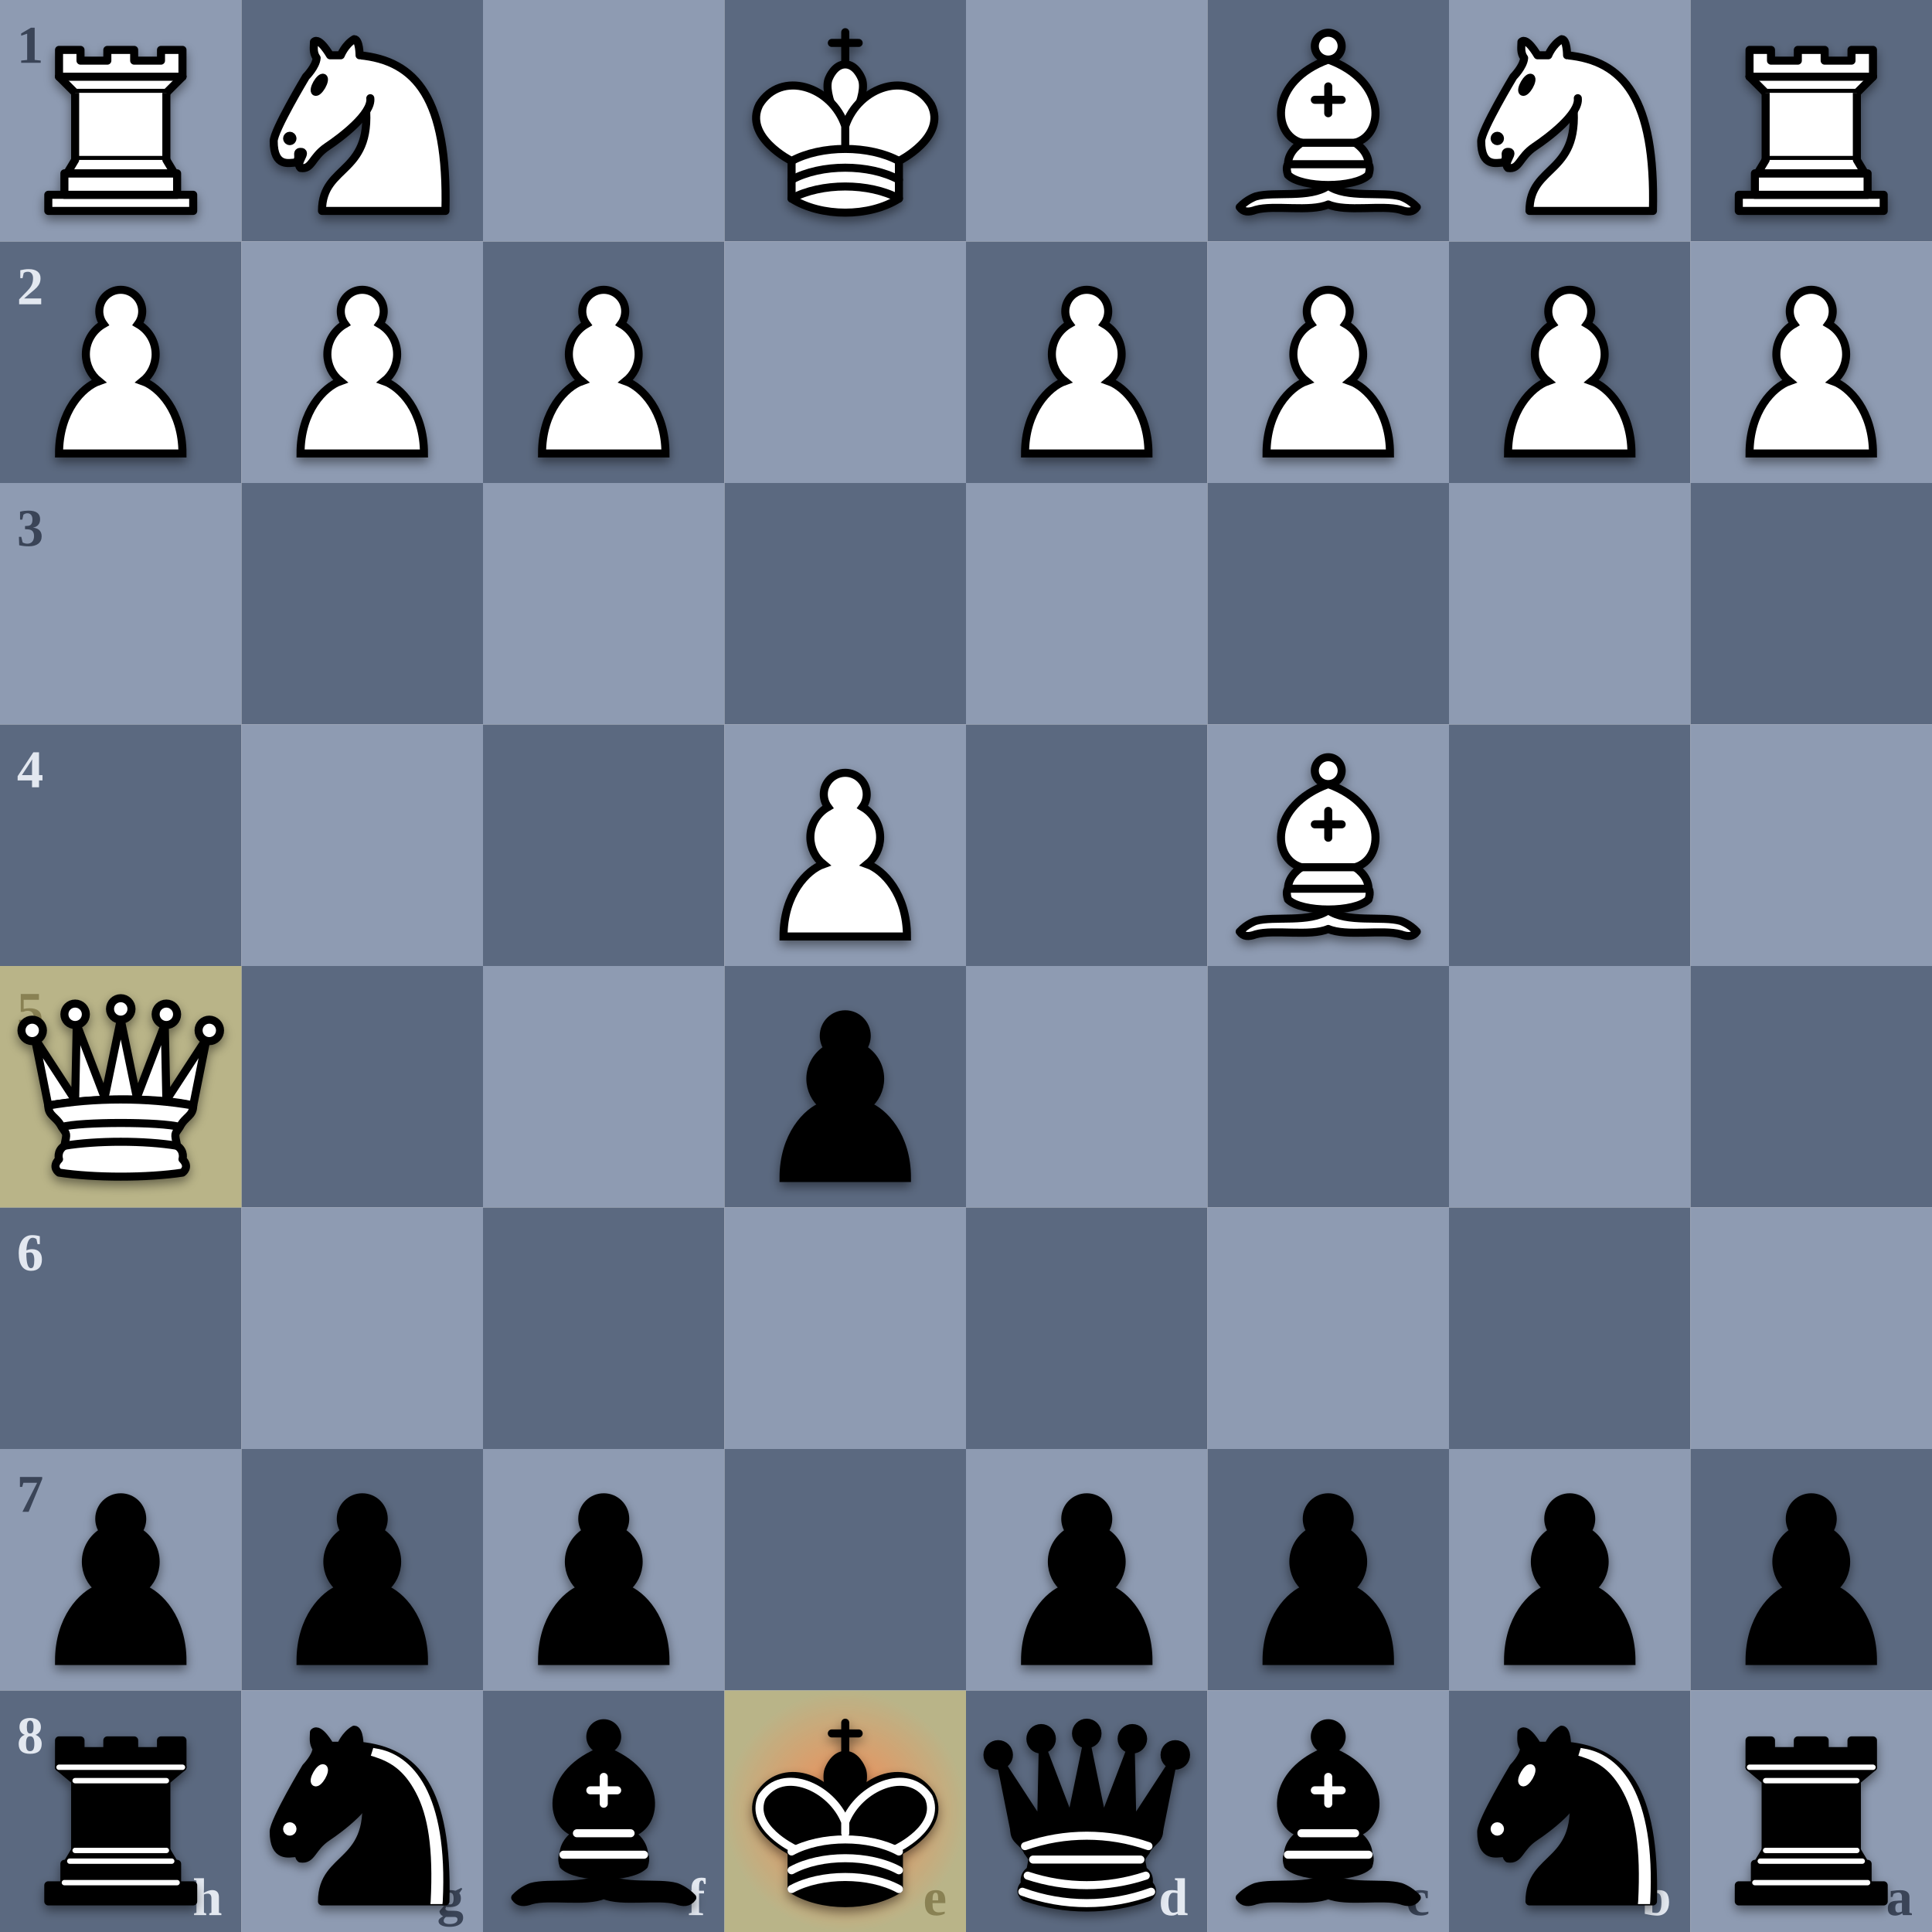
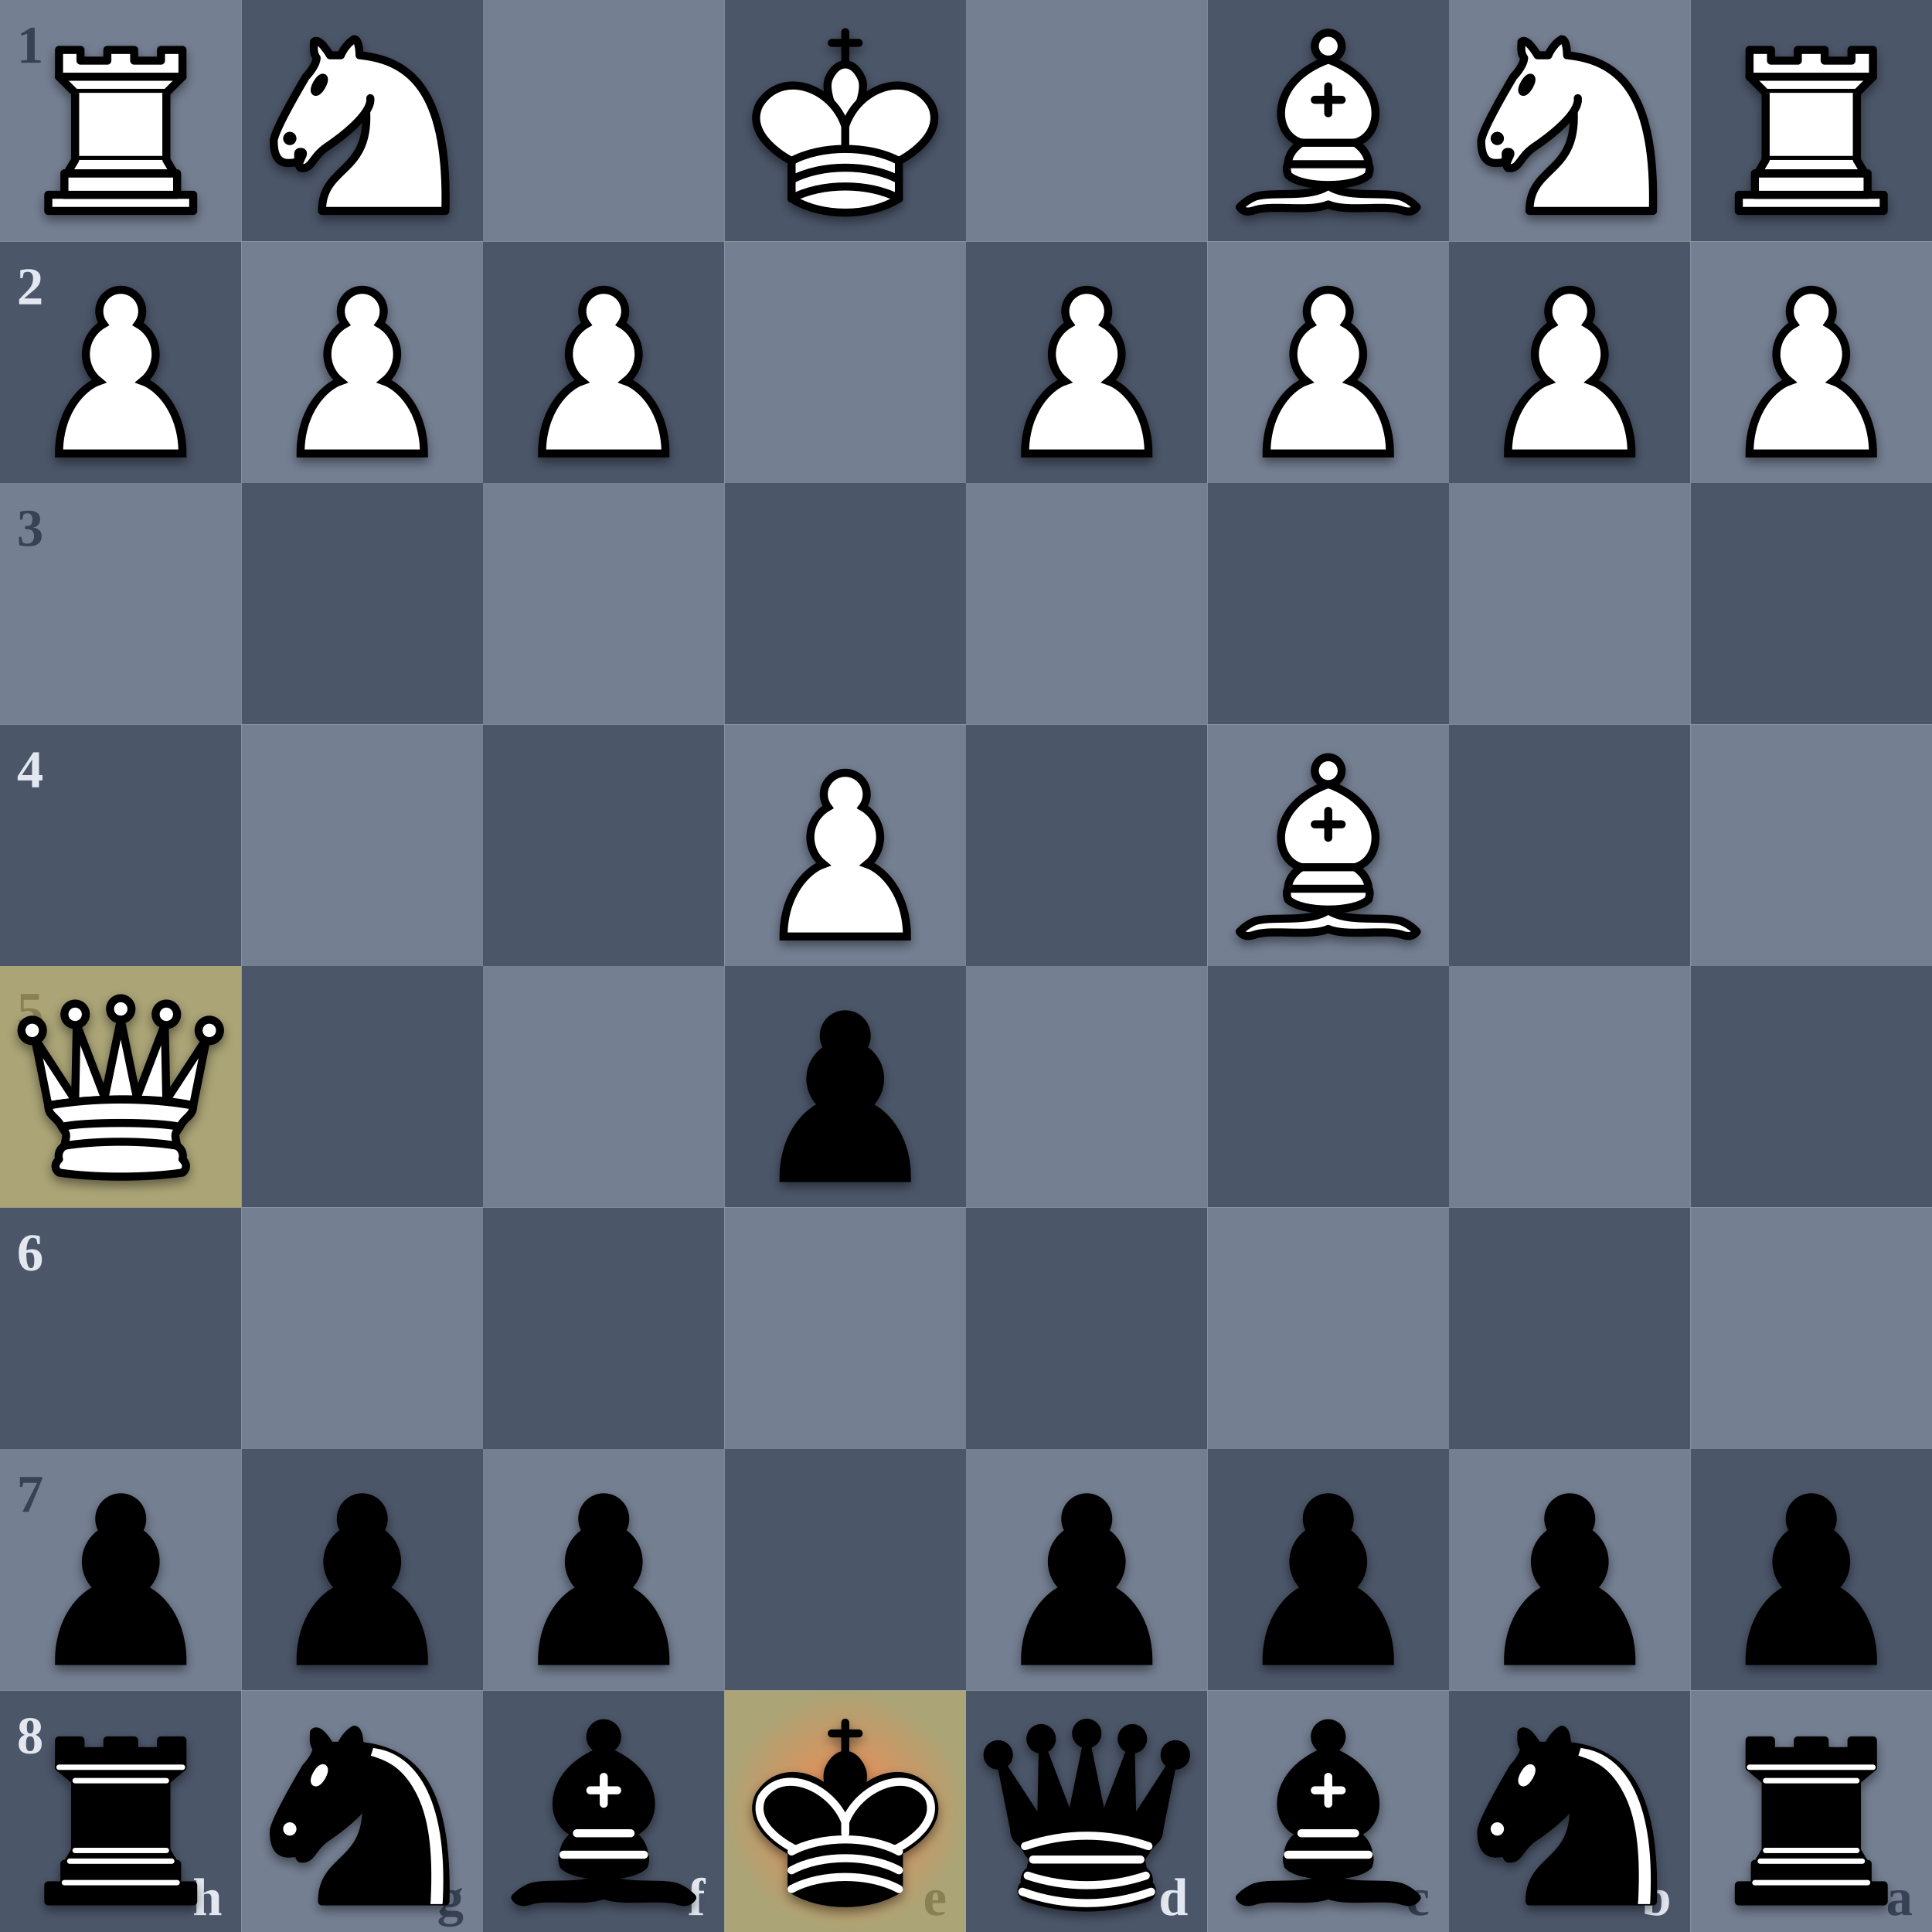
<svg xmlns="http://www.w3.org/2000/svg" viewBox="0 0 800 800" class="board-svg">
  <defs>
    <symbol id="pwk" viewBox="0 0 45 45">
      <g fill="none" fill-rule="evenodd" stroke="#000" stroke-linecap="round" stroke-linejoin="round" stroke-width="1.5">
        <path stroke-linejoin="miter" d="M22.5 11.63V6M20 8h5" />
        <path fill="#fff" stroke-linecap="butt" stroke-linejoin="miter" d="M22.5 25s4.5-7.5 3-10.5c0 0-1-2.5-3-2.5s-3 2.5-3 2.5c-1.5 3 3 10.5 3 10.5" />
        <path fill="#fff" d="M12.5 37c5.5 3.5 14.5 3.5 20 0v-7s9-4.5 6-10.5c-4-6.5-13.5-3.5-16 4V27v-3.5c-2.5-7.5-12-10.5-16-4-3 6 6 10.5 6 10.5v7" />
        <path d="M12.5 30c5.5-3 14.5-3 20 0m-20 3.5c5.5-3 14.5-3 20 0m-20 3.5c5.5-3 14.5-3 20 0" />
      </g>
    </symbol>
    <symbol id="pwq" viewBox="0 0 45 45">
      <g style="fill:#ffffff;stroke:#000000;stroke-width:1.5;stroke-linejoin:round">
        <path d="M 9,26 C 17.5,24.5 30,24.5 36,26 L 38.5,13.5 L 31,25 L 30.7,10.9 L 25.5,24.5 L 22.5,10 L 19.5,24.5 L 14.3,10.9 L 14,25 L 6.5,13.5 L 9,26 z" />
        <path d="M 9,26 C 9,28 10.5,28 11.5,30 C 12.5,31.5 12.5,31 12,33.5 C 10.5,34.5 11,36 11,36 C 9.5,37.5 11,38.5 11,38.5 C 17.5,39.5 27.5,39.5 34,38.5 C 34,38.5 35.5,37.5 34,36 C 34,36 34.5,34.5 33,33.5 C 32.5,31 32.5,31.5 33.5,30 C 34.5,28 36,28 36,26 C 27.5,24.5 17.5,24.5 9,26 z" />
        <path d="M 11.5,30 C 15,29 30,29 33.5,30" style="fill:none" />
        <path d="M 12,33.5 C 18,32.5 27,32.5 33,33.5" style="fill:none" />
        <circle cx="6" cy="12" r="2" />
        <circle cx="14" cy="9" r="2" />
        <circle cx="22.5" cy="8" r="2" />
        <circle cx="31" cy="9" r="2" />
        <circle cx="39" cy="12" r="2" />
      </g>
    </symbol>
    <symbol id="pwr" viewBox="0 0 45 45">
      <g style="opacity:1; fill:#ffffff; fill-opacity:1; fill-rule:evenodd; stroke:#000000; stroke-width:1.5; stroke-linecap:round;stroke-linejoin:round;stroke-miterlimit:4; stroke-dasharray:none; stroke-opacity:1;" transform="translate(0,0.3)">
        <path d="M 9,39 L 36,39 L 36,36 L 9,36 L 9,39 z " style="stroke-linecap:butt;" />
        <path d="M 12,36 L 12,32 L 33,32 L 33,36 L 12,36 z " style="stroke-linecap:butt;" />
        <path d="M 11,14 L 11,9 L 15,9 L 15,11 L 20,11 L 20,9 L 25,9 L 25,11 L 30,11 L 30,9 L 34,9 L 34,14" style="stroke-linecap:butt;" />
        <path d="M 34,14 L 31,17 L 14,17 L 11,14" />
        <path d="M 31,17 L 31,29.5 L 14,29.5 L 14,17" style="stroke-linecap:butt; stroke-linejoin:miter;" />
        <path d="M 31,29.5 L 32.5,32 L 12.5,32 L 14,29.5" />
        <path d="M 11,14 L 34,14" style="fill:none; stroke:#000000; stroke-linejoin:miter;" />
      </g>
    </symbol>
    <symbol id="pwb" viewBox="0 0 45 45">
      <g style="opacity:1; fill:none; fill-rule:evenodd; fill-opacity:1; stroke:#000000; stroke-width:1.5; stroke-linecap:round; stroke-linejoin:round; stroke-miterlimit:4; stroke-dasharray:none; stroke-opacity:1;" transform="translate(0,0.6)">
        <g style="fill:#ffffff; stroke:#000000; stroke-linecap:butt;">
          <path d="M 9,36 C 12.39,35.03 19.11,36.43 22.5,34 C 25.89,36.43 32.61,35.03 36,36 C 36,36 37.65,36.54 39,38 C 38.32,38.97 37.35,38.99 36,38.5 C 32.61,37.53 25.89,38.96 22.5,37.5 C 19.11,38.96 12.39,37.53 9,38.5 C 7.65,38.99 6.68,38.97 6,38 C 7.35,36.54 9,36 9,36 z" />
          <path d="M 15,32 C 17.5,34.5 27.5,34.5 30,32 C 30.5,30.5 30,30 30,30 C 30,27.5 27.5,26 27.5,26 C 33,24.5 33.5,14.5 22.5,10.5 C 11.5,14.5 12,24.5 17.5,26 C 17.5,26 15,27.5 15,30 C 15,30 14.5,30.5 15,32 z" />
          <path d="M 25 8 A 2.5 2.5 0 1 1  20,8 A 2.5 2.5 0 1 1  25 8 z" />
        </g>
        <path d="M 17.5,26 L 27.5,26 M 15,30 L 30,30 M 22.5,15.5 L 22.5,20.5 M 20,18 L 25,18" style="fill:none; stroke:#000000; stroke-linejoin:miter;" />
      </g>
    </symbol>
    <symbol id="pwn" viewBox="0 0 45 45">
      <g style="opacity:1; fill:none; fill-opacity:1; fill-rule:evenodd; stroke:#000000; stroke-width:1.5; stroke-linecap:round;stroke-linejoin:round;stroke-miterlimit:4; stroke-dasharray:none; stroke-opacity:1;" transform="translate(0,0.3)">
        <path d="M 22,10 C 32.5,11 38.5,18 38,39 L 15,39 C 15,30 25,32.5 23,18" style="fill:#ffffff; stroke:#000000;" />
        <path d="M 24,18 C 24.38,20.91 18.45,25.37 16,27 C 13,29 13.18,31.34 11,31 C 9.958,30.06 12.41,27.96 11,28 C 10,28 11.19,29.23 10,30 C 9,30 5.997,31 6,26 C 6,24 12,14 12,14 C 12,14 13.89,12.1 14,10.5 C 13.27,9.506 13.5,8.5 13.5,7.5 C 14.5,6.5 16.5,10 16.5,10 L 18.5,10 C 18.5,10 19.28,8.008 21,7 C 22,7 22,10 22,10" style="fill:#ffffff; stroke:#000000;" />
        <path d="M 9.5 25.5 A 0.5 0.5 0 1 1 8.5,25.5 A 0.5 0.5 0 1 1 9.5 25.5 z" style="fill:#000000; stroke:#000000;" />
        <path d="M 15 15.5 A 0.5 1.5 0 1 1  14,15.5 A 0.5 1.5 0 1 1  15 15.5 z" transform="matrix(0.866,0.5,-0.5,0.866,9.693,-5.173)" style="fill:#000000; stroke:#000000;" />
      </g>
    </symbol>
    <symbol id="pwp" viewBox="0 0 45 45">
      <path d="m 22.5,9 c -2.21,0 -4,1.79 -4,4 0,0.89 0.29,1.71 0.78,2.38 C 17.33,16.5 16,18.59 16,21 c 0,2.03 0.94,3.84 2.41,5.03 C 15.41,27.09 11,31.58 11,39.5 H 34 C 34,31.58 29.59,27.09 26.59,26.03 28.06,24.84 29,23.03 29,21 29,18.59 27.67,16.5 25.72,15.38 26.21,14.71 26.5,13.89 26.5,13 c 0,-2.21 -1.79,-4 -4,-4 z" style="opacity:1; fill:#ffffff; fill-opacity:1; fill-rule:nonzero; stroke:#000000; stroke-width:1.5; stroke-linecap:round; stroke-linejoin:miter; stroke-miterlimit:4; stroke-dasharray:none; stroke-opacity:1;" />
    </symbol>
    <symbol id="pbk" viewBox="0 0 45 45">
      <g style="fill:none; fill-opacity:1; fill-rule:evenodd; stroke:#000000; stroke-width:1.5; stroke-linecap:round;stroke-linejoin:round;stroke-miterlimit:4; stroke-dasharray:none; stroke-opacity:1;">
        <path d="M 22.5,11.63 L 22.5,6" style="fill:none; stroke:#000000; stroke-linejoin:miter;" id="path6570" />
        <path d="M 22.5,25 C 22.5,25 27,17.5 25.5,14.5 C 25.5,14.5 24.5,12 22.5,12 C 20.5,12 19.5,14.5 19.5,14.5 C 18,17.5 22.5,25 22.5,25" style="fill:#000000;fill-opacity:1; stroke-linecap:butt; stroke-linejoin:miter;" />
        <path d="M 12.5,37 C 18,40.5 27,40.5 32.5,37 L 32.5,30 C 32.5,30 41.5,25.5 38.5,19.5 C 34.5,13 25,16 22.5,23.5 L 22.5,27 L 22.5,23.5 C 20,16 10.5,13 6.5,19.5 C 3.5,25.5 12.5,30 12.5,30 L 12.5,37" style="fill:#000000; stroke:#000000;" />
        <path d="M 20,8 L 25,8" style="fill:none; stroke:#000000; stroke-linejoin:miter;" />
        <path d="M 32,29.5 C 32,29.5 40.5,25.5 38.03,19.85 C 34.15,14 25,18 22.5,24.5 L 22.5,26.6 L 22.5,24.5 C 20,18 10.85,14 6.97,19.85 C 4.5,25.5 13,29.5 13,29.5" style="fill:none; stroke:#ffffff;" />
        <path d="M 12.5,30 C 18,27 27,27 32.5,30 M 12.5,33.5 C 18,30.5 27,30.5 32.5,33.5 M 12.5,37 C 18,34 27,34 32.5,37" style="fill:none; stroke:#ffffff;" />
      </g>
    </symbol>
    <symbol id="pbq" viewBox="0 0 45 45">
      <g style="fill:#000000;stroke:#000000;stroke-width:1.5; stroke-linecap:round;stroke-linejoin:round">
        <path d="M 9,26 C 17.5,24.5 30,24.5 36,26 L 38.5,13.5 L 31,25 L 30.7,10.9 L 25.5,24.5 L 22.5,10 L 19.5,24.5 L 14.3,10.9 L 14,25 L 6.5,13.5 L 9,26 z" style="stroke-linecap:butt;fill:#000000" />
        <path d="m 9,26 c 0,2 1.5,2 2.5,4 1,1.5 1,1 0.5,3.5 -1.5,1 -1,2.5 -1,2.5 -1.5,1.5 0,2.5 0,2.5 6.5,1 16.5,1 23,0 0,0 1.5,-1 0,-2.5 0,0 0.5,-1.5 -1,-2.5 -0.5,-2.5 -0.5,-2 0.5,-3.5 1,-2 2.5,-2 2.5,-4 -8.5,-1.5 -18.5,-1.5 -27,0 z" />
        <path d="M 11.5,30 C 15,29 30,29 33.5,30" />
        <path d="m 12,33.5 c 6,-1 15,-1 21,0" />
        <circle cx="6" cy="12" r="2" />
        <circle cx="14" cy="9" r="2" />
        <circle cx="22.5" cy="8" r="2" />
        <circle cx="31" cy="9" r="2" />
        <circle cx="39" cy="12" r="2" />
        <path d="M 11,38.5 A 35,35 1 0 0 34,38.5" style="fill:none; stroke:#000000;stroke-linecap:butt;" />
        <g style="fill:none; stroke:#ffffff;">
          <path d="M 11,29 A 35,35 1 0 1 34,29" />
          <path d="M 12.5,31.5 L 32.5,31.5" />
          <path d="M 11.5,34.5 A 35,35 1 0 0 33.5,34.5" />
          <path d="M 10.5,37.5 A 35,35 1 0 0 34.5,37.5" />
        </g>
      </g>
    </symbol>
    <symbol id="pbr" viewBox="0 0 45 45">
      <g style="opacity:1; fill:#000000; fill-opacity:1; fill-rule:evenodd; stroke:#000000; stroke-width:1.5; stroke-linecap:round;stroke-linejoin:round;stroke-miterlimit:4; stroke-dasharray:none; stroke-opacity:1;" transform="translate(0,0.3)">
        <path d="M 9,39 L 36,39 L 36,36 L 9,36 L 9,39 z " style="stroke-linecap:butt;" />
        <path d="M 12.5,32 L 14,29.5 L 31,29.5 L 32.5,32 L 12.5,32 z " style="stroke-linecap:butt;" />
        <path d="M 12,36 L 12,32 L 33,32 L 33,36 L 12,36 z " style="stroke-linecap:butt;" />
        <path d="M 14,29.5 L 14,16.5 L 31,16.5 L 31,29.5 L 14,29.5 z " style="stroke-linecap:butt;stroke-linejoin:miter;" />
        <path d="M 14,16.5 L 11,14 L 34,14 L 31,16.5 L 14,16.5 z " style="stroke-linecap:butt;" />
        <path d="M 11,14 L 11,9 L 15,9 L 15,11 L 20,11 L 20,9 L 25,9 L 25,11 L 30,11 L 30,9 L 34,9 L 34,14 L 11,14 z " style="stroke-linecap:butt;" />
        <path d="M 12,35.5 L 33,35.5 L 33,35.5" style="fill:none; stroke:#ffffff; stroke-width:1; stroke-linejoin:miter;" />
        <path d="M 13,31.5 L 32,31.5" style="fill:none; stroke:#ffffff; stroke-width:1; stroke-linejoin:miter;" />
        <path d="M 14,29.5 L 31,29.5" style="fill:none; stroke:#ffffff; stroke-width:1; stroke-linejoin:miter;" />
        <path d="M 14,16.5 L 31,16.5" style="fill:none; stroke:#ffffff; stroke-width:1; stroke-linejoin:miter;" />
        <path d="M 11,14 L 34,14" style="fill:none; stroke:#ffffff; stroke-width:1; stroke-linejoin:miter;" />
      </g>
    </symbol>
    <symbol id="pbb" viewBox="0 0 45 45">
      <g style="opacity:1; fill:none; fill-rule:evenodd; fill-opacity:1; stroke:#000000; stroke-width:1.5; stroke-linecap:round; stroke-linejoin:round; stroke-miterlimit:4; stroke-dasharray:none; stroke-opacity:1;" transform="translate(0,0.6)">
        <g style="fill:#000000; stroke:#000000; stroke-linecap:butt;">
          <path d="M 9,36 C 12.39,35.03 19.11,36.43 22.5,34 C 25.89,36.43 32.61,35.03 36,36 C 36,36 37.65,36.54 39,38 C 38.32,38.97 37.35,38.99 36,38.5 C 32.61,37.53 25.89,38.96 22.5,37.5 C 19.11,38.96 12.39,37.53 9,38.5 C 7.65,38.99 6.68,38.97 6,38 C 7.35,36.54 9,36 9,36 z" />
          <path d="M 15,32 C 17.5,34.5 27.5,34.5 30,32 C 30.5,30.5 30,30 30,30 C 30,27.5 27.5,26 27.5,26 C 33,24.5 33.5,14.5 22.5,10.5 C 11.5,14.5 12,24.5 17.5,26 C 17.5,26 15,27.5 15,30 C 15,30 14.5,30.5 15,32 z" />
          <path d="M 25 8 A 2.5 2.5 0 1 1  20,8 A 2.5 2.5 0 1 1  25 8 z" />
        </g>
        <path d="M 17.5,26 L 27.5,26 M 15,30 L 30,30 M 22.5,15.5 L 22.5,20.5 M 20,18 L 25,18" style="fill:none; stroke:#ffffff; stroke-linejoin:miter;" />
      </g>
    </symbol>
    <symbol id="pbn" viewBox="0 0 45 45">
      <g style="opacity:1; fill:none; fill-opacity:1; fill-rule:evenodd; stroke:#000000; stroke-width:1.5; stroke-linecap:round;stroke-linejoin:round;stroke-miterlimit:4; stroke-dasharray:none; stroke-opacity:1;" transform="translate(0,0.3)">
        <path d="M 22,10 C 32.5,11 38.5,18 38,39 L 15,39 C 15,30 25,32.5 23,18" style="fill:#000000; stroke:#000000;" />
        <path d="M 24,18 C 24.38,20.91 18.45,25.37 16,27 C 13,29 13.18,31.34 11,31 C 9.958,30.06 12.41,27.96 11,28 C 10,28 11.19,29.23 10,30 C 9,30 5.997,31 6,26 C 6,24 12,14 12,14 C 12,14 13.89,12.1 14,10.5 C 13.27,9.506 13.5,8.5 13.5,7.5 C 14.5,6.5 16.5,10 16.5,10 L 18.5,10 C 18.5,10 19.28,8.008 21,7 C 22,7 22,10 22,10" style="fill:#000000; stroke:#000000;" />
        <path d="M 9.5 25.5 A 0.5 0.5 0 1 1 8.5,25.5 A 0.5 0.5 0 1 1 9.5 25.5 z" style="fill:#ffffff; stroke:#ffffff;" />
        <path d="M 15 15.5 A 0.5 1.5 0 1 1  14,15.5 A 0.5 1.5 0 1 1  15 15.5 z" transform="matrix(0.866,0.5,-0.5,0.866,9.693,-5.173)" style="fill:#ffffff; stroke:#ffffff;" />
        <path d="M 24.55,10.4 L 24.1,11.85 L 24.6,12 C 27.75,13 30.25,14.49 32.5,18.75 C 34.75,23.01 35.75,29.06 35.25,39 L 35.2,39.5 L 37.45,39.5 L 37.5,39 C 38,28.94 36.62,22.15 34.25,17.66 C 31.88,13.17 28.46,11.02 25.06,10.5 L 24.55,10.4 z " style="fill:#ffffff; stroke:none;" />
      </g>
    </symbol>
    <symbol id="pbp" viewBox="0 0 45 45">
      <path d="m 22.5,9 c -2.21,0 -4,1.79 -4,4 0,0.89 0.29,1.71 0.78,2.38 C 17.33,16.5 16,18.59 16,21 c 0,2.03 0.94,3.84 2.41,5.03 C 15.41,27.09 11,31.58 11,39.5 H 34 C 34,31.58 29.59,27.09 26.59,26.03 28.06,24.84 29,23.03 29,21 29,18.59 27.67,16.5 25.72,15.38 26.21,14.71 26.5,13.89 26.5,13 c 0,-2.21 -1.79,-4 -4,-4 z" style="opacity:1; fill:#000000; fill-opacity:1; fill-rule:nonzero; stroke:#000000; stroke-width:1.5; stroke-linecap:round; stroke-linejoin:miter; stroke-miterlimit:4; stroke-dasharray:none; stroke-opacity:1;" />
    </symbol>
  </defs>
  <g class="sq-layer">
-     <rect x="0" y="0" width="100" height="100" fill="#8E9BB2" />
-     <text x="7" y="26" font-size="22" font-weight="700" fill="#3a4457" class="coord">1</text>
-     <rect x="100" y="0" width="100" height="100" fill="#5B6980" />
-     <rect x="200" y="0" width="100" height="100" fill="#8E9BB2" />
-     <rect x="300" y="0" width="100" height="100" fill="#5B6980" />
-     <rect x="400" y="0" width="100" height="100" fill="#8E9BB2" />
-     <rect x="500" y="0" width="100" height="100" fill="#5B6980" />
-     <rect x="600" y="0" width="100" height="100" fill="#8E9BB2" />
-     <rect x="700" y="0" width="100" height="100" fill="#5B6980" />
-     <rect x="0" y="100" width="100" height="100" fill="#5B6980" />
+     <rect x="0" y="0" width="100" height="100" fill="#747f92" />
+     <text x="7" y="26" font-size="22" font-weight="700" fill="#384254" class="coord">1</text>
+     <rect x="100" y="0" width="100" height="100" fill="#4b5669" />
+     <rect x="200" y="0" width="100" height="100" fill="#747f92" />
+     <rect x="300" y="0" width="100" height="100" fill="#4b5669" />
+     <rect x="400" y="0" width="100" height="100" fill="#747f92" />
+     <rect x="500" y="0" width="100" height="100" fill="#4b5669" />
+     <rect x="600" y="0" width="100" height="100" fill="#747f92" />
+     <rect x="700" y="0" width="100" height="100" fill="#4b5669" />
+     <rect x="0" y="100" width="100" height="100" fill="#4b5669" />
    <text x="7" y="126" font-size="22" font-weight="700" fill="#e3e8f0" class="coord">2</text>
-     <rect x="100" y="100" width="100" height="100" fill="#8E9BB2" />
-     <rect x="200" y="100" width="100" height="100" fill="#5B6980" />
-     <rect x="300" y="100" width="100" height="100" fill="#8E9BB2" />
-     <rect x="400" y="100" width="100" height="100" fill="#5B6980" />
-     <rect x="500" y="100" width="100" height="100" fill="#8E9BB2" />
-     <rect x="600" y="100" width="100" height="100" fill="#5B6980" />
-     <rect x="700" y="100" width="100" height="100" fill="#8E9BB2" />
-     <rect x="0" y="200" width="100" height="100" fill="#8E9BB2" />
-     <text x="7" y="226" font-size="22" font-weight="700" fill="#3a4457" class="coord">3</text>
-     <rect x="100" y="200" width="100" height="100" fill="#5B6980" />
-     <rect x="200" y="200" width="100" height="100" fill="#8E9BB2" />
-     <rect x="300" y="200" width="100" height="100" fill="#5B6980" />
-     <rect x="400" y="200" width="100" height="100" fill="#8E9BB2" />
-     <rect x="500" y="200" width="100" height="100" fill="#5B6980" />
-     <rect x="600" y="200" width="100" height="100" fill="#8E9BB2" />
-     <rect x="700" y="200" width="100" height="100" fill="#5B6980" />
-     <rect x="0" y="300" width="100" height="100" fill="#5B6980" />
+     <rect x="100" y="100" width="100" height="100" fill="#747f92" />
+     <rect x="200" y="100" width="100" height="100" fill="#4b5669" />
+     <rect x="300" y="100" width="100" height="100" fill="#747f92" />
+     <rect x="400" y="100" width="100" height="100" fill="#4b5669" />
+     <rect x="500" y="100" width="100" height="100" fill="#747f92" />
+     <rect x="600" y="100" width="100" height="100" fill="#4b5669" />
+     <rect x="700" y="100" width="100" height="100" fill="#747f92" />
+     <rect x="0" y="200" width="100" height="100" fill="#747f92" />
+     <text x="7" y="226" font-size="22" font-weight="700" fill="#384254" class="coord">3</text>
+     <rect x="100" y="200" width="100" height="100" fill="#4b5669" />
+     <rect x="200" y="200" width="100" height="100" fill="#747f92" />
+     <rect x="300" y="200" width="100" height="100" fill="#4b5669" />
+     <rect x="400" y="200" width="100" height="100" fill="#747f92" />
+     <rect x="500" y="200" width="100" height="100" fill="#4b5669" />
+     <rect x="600" y="200" width="100" height="100" fill="#747f92" />
+     <rect x="700" y="200" width="100" height="100" fill="#4b5669" />
+     <rect x="0" y="300" width="100" height="100" fill="#4b5669" />
    <text x="7" y="326" font-size="22" font-weight="700" fill="#e3e8f0" class="coord">4</text>
-     <rect x="100" y="300" width="100" height="100" fill="#8E9BB2" />
-     <rect x="200" y="300" width="100" height="100" fill="#5B6980" />
-     <rect x="300" y="300" width="100" height="100" fill="#8E9BB2" />
-     <rect x="400" y="300" width="100" height="100" fill="#5B6980" />
-     <rect x="500" y="300" width="100" height="100" fill="#8E9BB2" />
-     <rect x="600" y="300" width="100" height="100" fill="#5B6980" />
-     <rect x="700" y="300" width="100" height="100" fill="#8E9BB2" />
-     <rect x="0" y="400" width="100" height="100" fill="#8E9BB2" />
-     <text x="7" y="426" font-size="22" font-weight="700" fill="#3a4457" class="coord">5</text>
-     <rect x="100" y="400" width="100" height="100" fill="#5B6980" />
-     <rect x="200" y="400" width="100" height="100" fill="#8E9BB2" />
-     <rect x="300" y="400" width="100" height="100" fill="#5B6980" />
-     <rect x="400" y="400" width="100" height="100" fill="#8E9BB2" />
-     <rect x="500" y="400" width="100" height="100" fill="#5B6980" />
-     <rect x="600" y="400" width="100" height="100" fill="#8E9BB2" />
-     <rect x="700" y="400" width="100" height="100" fill="#5B6980" />
-     <rect x="0" y="500" width="100" height="100" fill="#5B6980" />
+     <rect x="100" y="300" width="100" height="100" fill="#747f92" />
+     <rect x="200" y="300" width="100" height="100" fill="#4b5669" />
+     <rect x="300" y="300" width="100" height="100" fill="#747f92" />
+     <rect x="400" y="300" width="100" height="100" fill="#4b5669" />
+     <rect x="500" y="300" width="100" height="100" fill="#747f92" />
+     <rect x="600" y="300" width="100" height="100" fill="#4b5669" />
+     <rect x="700" y="300" width="100" height="100" fill="#747f92" />
+     <rect x="0" y="400" width="100" height="100" fill="#747f92" />
+     <text x="7" y="426" font-size="22" font-weight="700" fill="#384254" class="coord">5</text>
+     <rect x="100" y="400" width="100" height="100" fill="#4b5669" />
+     <rect x="200" y="400" width="100" height="100" fill="#747f92" />
+     <rect x="300" y="400" width="100" height="100" fill="#4b5669" />
+     <rect x="400" y="400" width="100" height="100" fill="#747f92" />
+     <rect x="500" y="400" width="100" height="100" fill="#4b5669" />
+     <rect x="600" y="400" width="100" height="100" fill="#747f92" />
+     <rect x="700" y="400" width="100" height="100" fill="#4b5669" />
+     <rect x="0" y="500" width="100" height="100" fill="#4b5669" />
    <text x="7" y="526" font-size="22" font-weight="700" fill="#e3e8f0" class="coord">6</text>
-     <rect x="100" y="500" width="100" height="100" fill="#8E9BB2" />
-     <rect x="200" y="500" width="100" height="100" fill="#5B6980" />
-     <rect x="300" y="500" width="100" height="100" fill="#8E9BB2" />
-     <rect x="400" y="500" width="100" height="100" fill="#5B6980" />
-     <rect x="500" y="500" width="100" height="100" fill="#8E9BB2" />
-     <rect x="600" y="500" width="100" height="100" fill="#5B6980" />
-     <rect x="700" y="500" width="100" height="100" fill="#8E9BB2" />
-     <rect x="0" y="600" width="100" height="100" fill="#8E9BB2" />
-     <text x="7" y="626" font-size="22" font-weight="700" fill="#3a4457" class="coord">7</text>
-     <rect x="100" y="600" width="100" height="100" fill="#5B6980" />
-     <rect x="200" y="600" width="100" height="100" fill="#8E9BB2" />
-     <rect x="300" y="600" width="100" height="100" fill="#5B6980" />
-     <rect x="400" y="600" width="100" height="100" fill="#8E9BB2" />
-     <rect x="500" y="600" width="100" height="100" fill="#5B6980" />
-     <rect x="600" y="600" width="100" height="100" fill="#8E9BB2" />
-     <rect x="700" y="600" width="100" height="100" fill="#5B6980" />
-     <rect x="0" y="700" width="100" height="100" fill="#5B6980" />
+     <rect x="100" y="500" width="100" height="100" fill="#747f92" />
+     <rect x="200" y="500" width="100" height="100" fill="#4b5669" />
+     <rect x="300" y="500" width="100" height="100" fill="#747f92" />
+     <rect x="400" y="500" width="100" height="100" fill="#4b5669" />
+     <rect x="500" y="500" width="100" height="100" fill="#747f92" />
+     <rect x="600" y="500" width="100" height="100" fill="#4b5669" />
+     <rect x="700" y="500" width="100" height="100" fill="#747f92" />
+     <rect x="0" y="600" width="100" height="100" fill="#747f92" />
+     <text x="7" y="626" font-size="22" font-weight="700" fill="#384254" class="coord">7</text>
+     <rect x="100" y="600" width="100" height="100" fill="#4b5669" />
+     <rect x="200" y="600" width="100" height="100" fill="#747f92" />
+     <rect x="300" y="600" width="100" height="100" fill="#4b5669" />
+     <rect x="400" y="600" width="100" height="100" fill="#747f92" />
+     <rect x="500" y="600" width="100" height="100" fill="#4b5669" />
+     <rect x="600" y="600" width="100" height="100" fill="#747f92" />
+     <rect x="700" y="600" width="100" height="100" fill="#4b5669" />
+     <rect x="0" y="700" width="100" height="100" fill="#4b5669" />
    <text x="92" y="793" text-anchor="end" font-size="22" font-weight="700" fill="#e3e8f0" class="coord">h</text>
    <text x="7" y="726" font-size="22" font-weight="700" fill="#e3e8f0" class="coord">8</text>
-     <rect x="100" y="700" width="100" height="100" fill="#8E9BB2" />
-     <text x="192" y="793" text-anchor="end" font-size="22" font-weight="700" fill="#3a4457" class="coord">g</text>
-     <rect x="200" y="700" width="100" height="100" fill="#5B6980" />
+     <rect x="100" y="700" width="100" height="100" fill="#747f92" />
+     <text x="192" y="793" text-anchor="end" font-size="22" font-weight="700" fill="#384254" class="coord">g</text>
+     <rect x="200" y="700" width="100" height="100" fill="#4b5669" />
    <text x="292" y="793" text-anchor="end" font-size="22" font-weight="700" fill="#e3e8f0" class="coord">f</text>
-     <rect x="300" y="700" width="100" height="100" fill="#8E9BB2" />
-     <text x="392" y="793" text-anchor="end" font-size="22" font-weight="700" fill="#3a4457" class="coord">e</text>
-     <rect x="400" y="700" width="100" height="100" fill="#5B6980" />
+     <rect x="300" y="700" width="100" height="100" fill="#747f92" />
+     <text x="392" y="793" text-anchor="end" font-size="22" font-weight="700" fill="#384254" class="coord">e</text>
+     <rect x="400" y="700" width="100" height="100" fill="#4b5669" />
    <text x="492" y="793" text-anchor="end" font-size="22" font-weight="700" fill="#e3e8f0" class="coord">d</text>
-     <rect x="500" y="700" width="100" height="100" fill="#8E9BB2" />
-     <text x="592" y="793" text-anchor="end" font-size="22" font-weight="700" fill="#3a4457" class="coord">c</text>
-     <rect x="600" y="700" width="100" height="100" fill="#5B6980" />
+     <rect x="500" y="700" width="100" height="100" fill="#747f92" />
+     <text x="592" y="793" text-anchor="end" font-size="22" font-weight="700" fill="#384254" class="coord">c</text>
+     <rect x="600" y="700" width="100" height="100" fill="#4b5669" />
    <text x="692" y="793" text-anchor="end" font-size="22" font-weight="700" fill="#e3e8f0" class="coord">b</text>
-     <rect x="700" y="700" width="100" height="100" fill="#8E9BB2" />
-     <text x="792" y="793" text-anchor="end" font-size="22" font-weight="700" fill="#3a4457" class="coord">a</text>
+     <rect x="700" y="700" width="100" height="100" fill="#747f92" />
+     <text x="792" y="793" text-anchor="end" font-size="22" font-weight="700" fill="#384254" class="coord">a</text>
  </g>
  <defs>
    <radialGradient id="checkGlow">
      <stop offset="0%" stop-color="#ff4d4d" stop-opacity="0.95" />
      <stop offset="100%" stop-color="#ff4d4d" stop-opacity="0" />
    </radialGradient>
    <filter id="pieceShadow" x="-20%" y="-20%" width="140%" height="140%">
      <feDropShadow dx="0" dy="2" stdDeviation="2.2" flood-color="#000" flood-opacity="0.45" />
    </filter>
  </defs>
  <g class="mark-layer">
    <circle cx="350" cy="750" r="50" fill="url(#checkGlow)" />
    <rect x="300" y="700" width="100" height="100" fill="#f6d650" fill-opacity="0.42" />
    <rect x="0" y="400" width="100" height="100" fill="#f6d650" fill-opacity="0.42" />
  </g>
  <g class="piece-layer" filter="url(#pieceShadow)">
    <use href="#pbr" x="0" y="0" width="100" height="100" transform="translate(700,700)" class="pc" data-sq="a8" />
    <use href="#pbn" x="0" y="0" width="100" height="100" transform="translate(600,700)" class="pc" data-sq="b8" />
    <use href="#pbb" x="0" y="0" width="100" height="100" transform="translate(500,700)" class="pc" data-sq="c8" />
    <use href="#pbq" x="0" y="0" width="100" height="100" transform="translate(400,700)" class="pc" data-sq="d8" />
    <use href="#pbk" x="0" y="0" width="100" height="100" transform="translate(300,700)" class="pc" data-sq="e8" />
    <use href="#pbb" x="0" y="0" width="100" height="100" transform="translate(200,700)" class="pc" data-sq="f8" />
    <use href="#pbn" x="0" y="0" width="100" height="100" transform="translate(100,700)" class="pc" data-sq="g8" />
    <use href="#pbr" x="0" y="0" width="100" height="100" transform="translate(0,700)" class="pc" data-sq="h8" />
    <use href="#pbp" x="0" y="0" width="100" height="100" transform="translate(700,600)" class="pc" data-sq="a7" />
    <use href="#pbp" x="0" y="0" width="100" height="100" transform="translate(600,600)" class="pc" data-sq="b7" />
    <use href="#pbp" x="0" y="0" width="100" height="100" transform="translate(500,600)" class="pc" data-sq="c7" />
    <use href="#pbp" x="0" y="0" width="100" height="100" transform="translate(400,600)" class="pc" data-sq="d7" />
    <use href="#pbp" x="0" y="0" width="100" height="100" transform="translate(200,600)" class="pc" data-sq="f7" />
    <use href="#pbp" x="0" y="0" width="100" height="100" transform="translate(100,600)" class="pc" data-sq="g7" />
    <use href="#pbp" x="0" y="0" width="100" height="100" transform="translate(0,600)" class="pc" data-sq="h7" />
    <use href="#pbp" x="0" y="0" width="100" height="100" transform="translate(300,400)" class="pc" data-sq="e5" />
    <use href="#pwq" x="0" y="0" width="100" height="100" transform="translate(0,400)" class="pc" data-sq="h5" />
    <use href="#pwb" x="0" y="0" width="100" height="100" transform="translate(500,300)" class="pc" data-sq="c4" />
    <use href="#pwp" x="0" y="0" width="100" height="100" transform="translate(300,300)" class="pc" data-sq="e4" />
    <use href="#pwp" x="0" y="0" width="100" height="100" transform="translate(700,100)" class="pc" data-sq="a2" />
    <use href="#pwp" x="0" y="0" width="100" height="100" transform="translate(600,100)" class="pc" data-sq="b2" />
    <use href="#pwp" x="0" y="0" width="100" height="100" transform="translate(500,100)" class="pc" data-sq="c2" />
    <use href="#pwp" x="0" y="0" width="100" height="100" transform="translate(400,100)" class="pc" data-sq="d2" />
    <use href="#pwp" x="0" y="0" width="100" height="100" transform="translate(200,100)" class="pc" data-sq="f2" />
    <use href="#pwp" x="0" y="0" width="100" height="100" transform="translate(100,100)" class="pc" data-sq="g2" />
    <use href="#pwp" x="0" y="0" width="100" height="100" transform="translate(0,100)" class="pc" data-sq="h2" />
    <use href="#pwr" x="0" y="0" width="100" height="100" transform="translate(700,0)" class="pc" data-sq="a1" />
    <use href="#pwn" x="0" y="0" width="100" height="100" transform="translate(600,0)" class="pc" data-sq="b1" />
    <use href="#pwb" x="0" y="0" width="100" height="100" transform="translate(500,0)" class="pc" data-sq="c1" />
    <use href="#pwk" x="0" y="0" width="100" height="100" transform="translate(300,0)" class="pc" data-sq="e1" />
    <use href="#pwn" x="0" y="0" width="100" height="100" transform="translate(100,0)" class="pc" data-sq="g1" />
    <use href="#pwr" x="0" y="0" width="100" height="100" transform="translate(0,0)" class="pc" data-sq="h1" />
  </g>
</svg>
